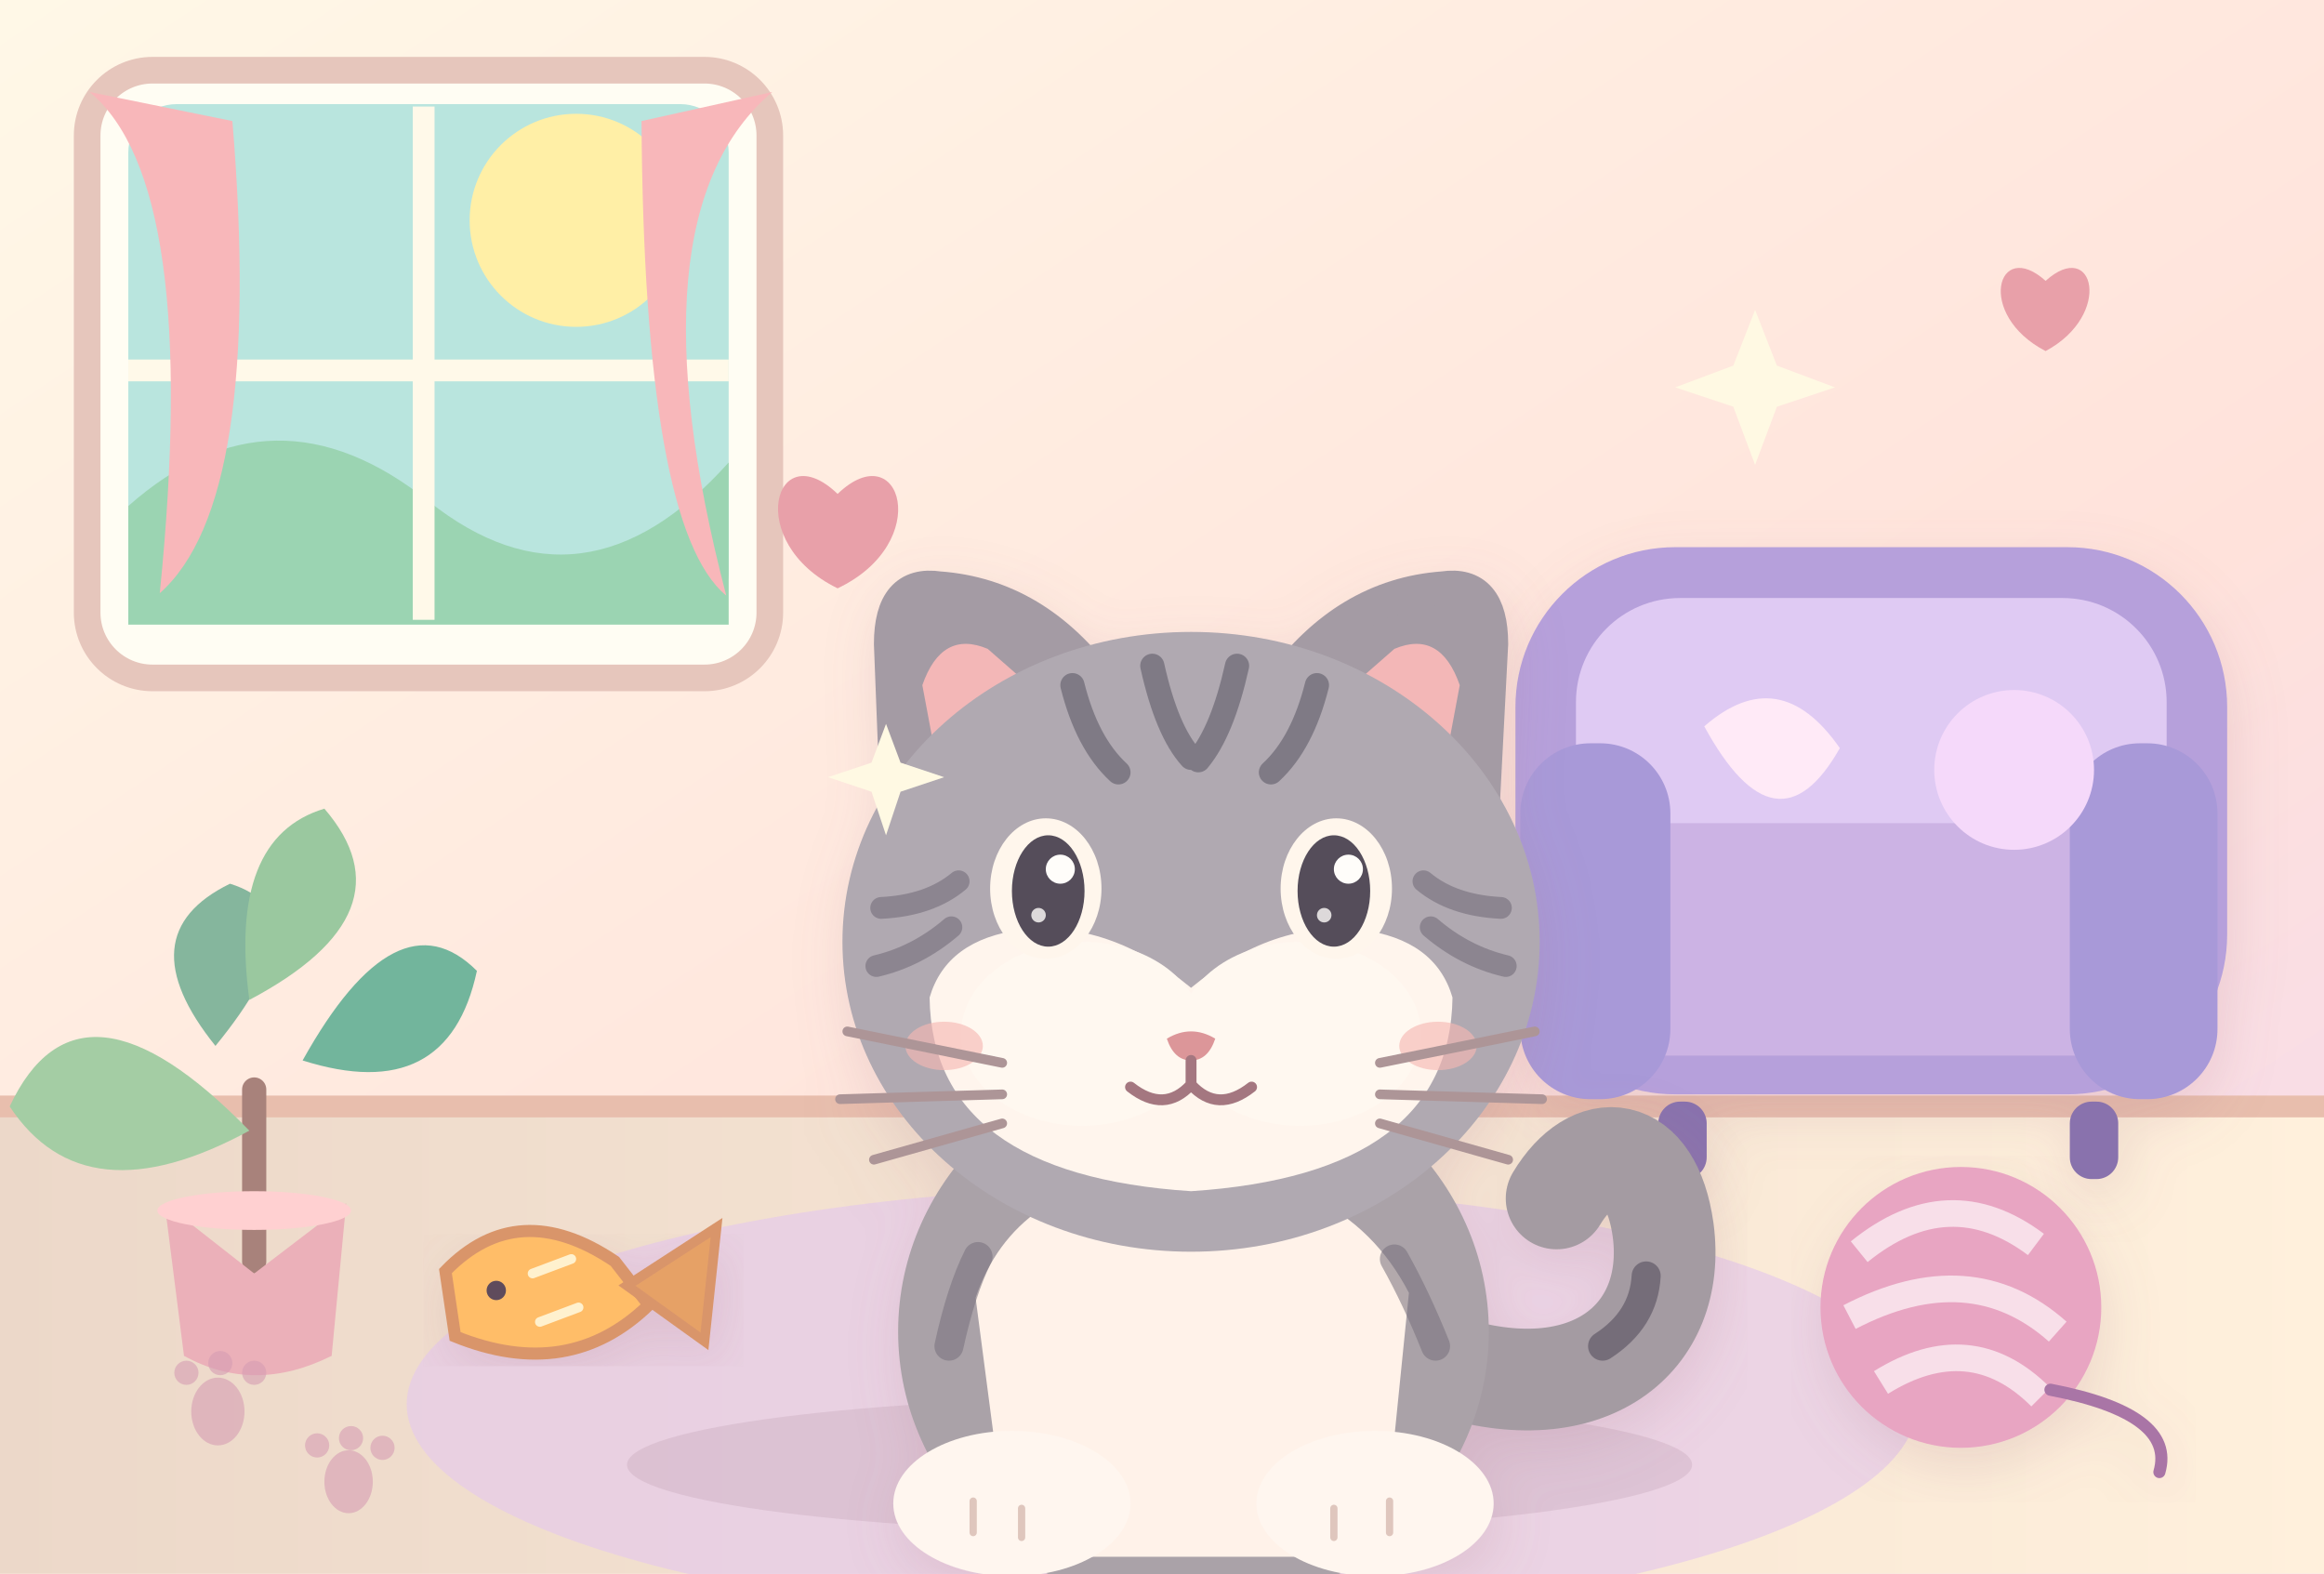
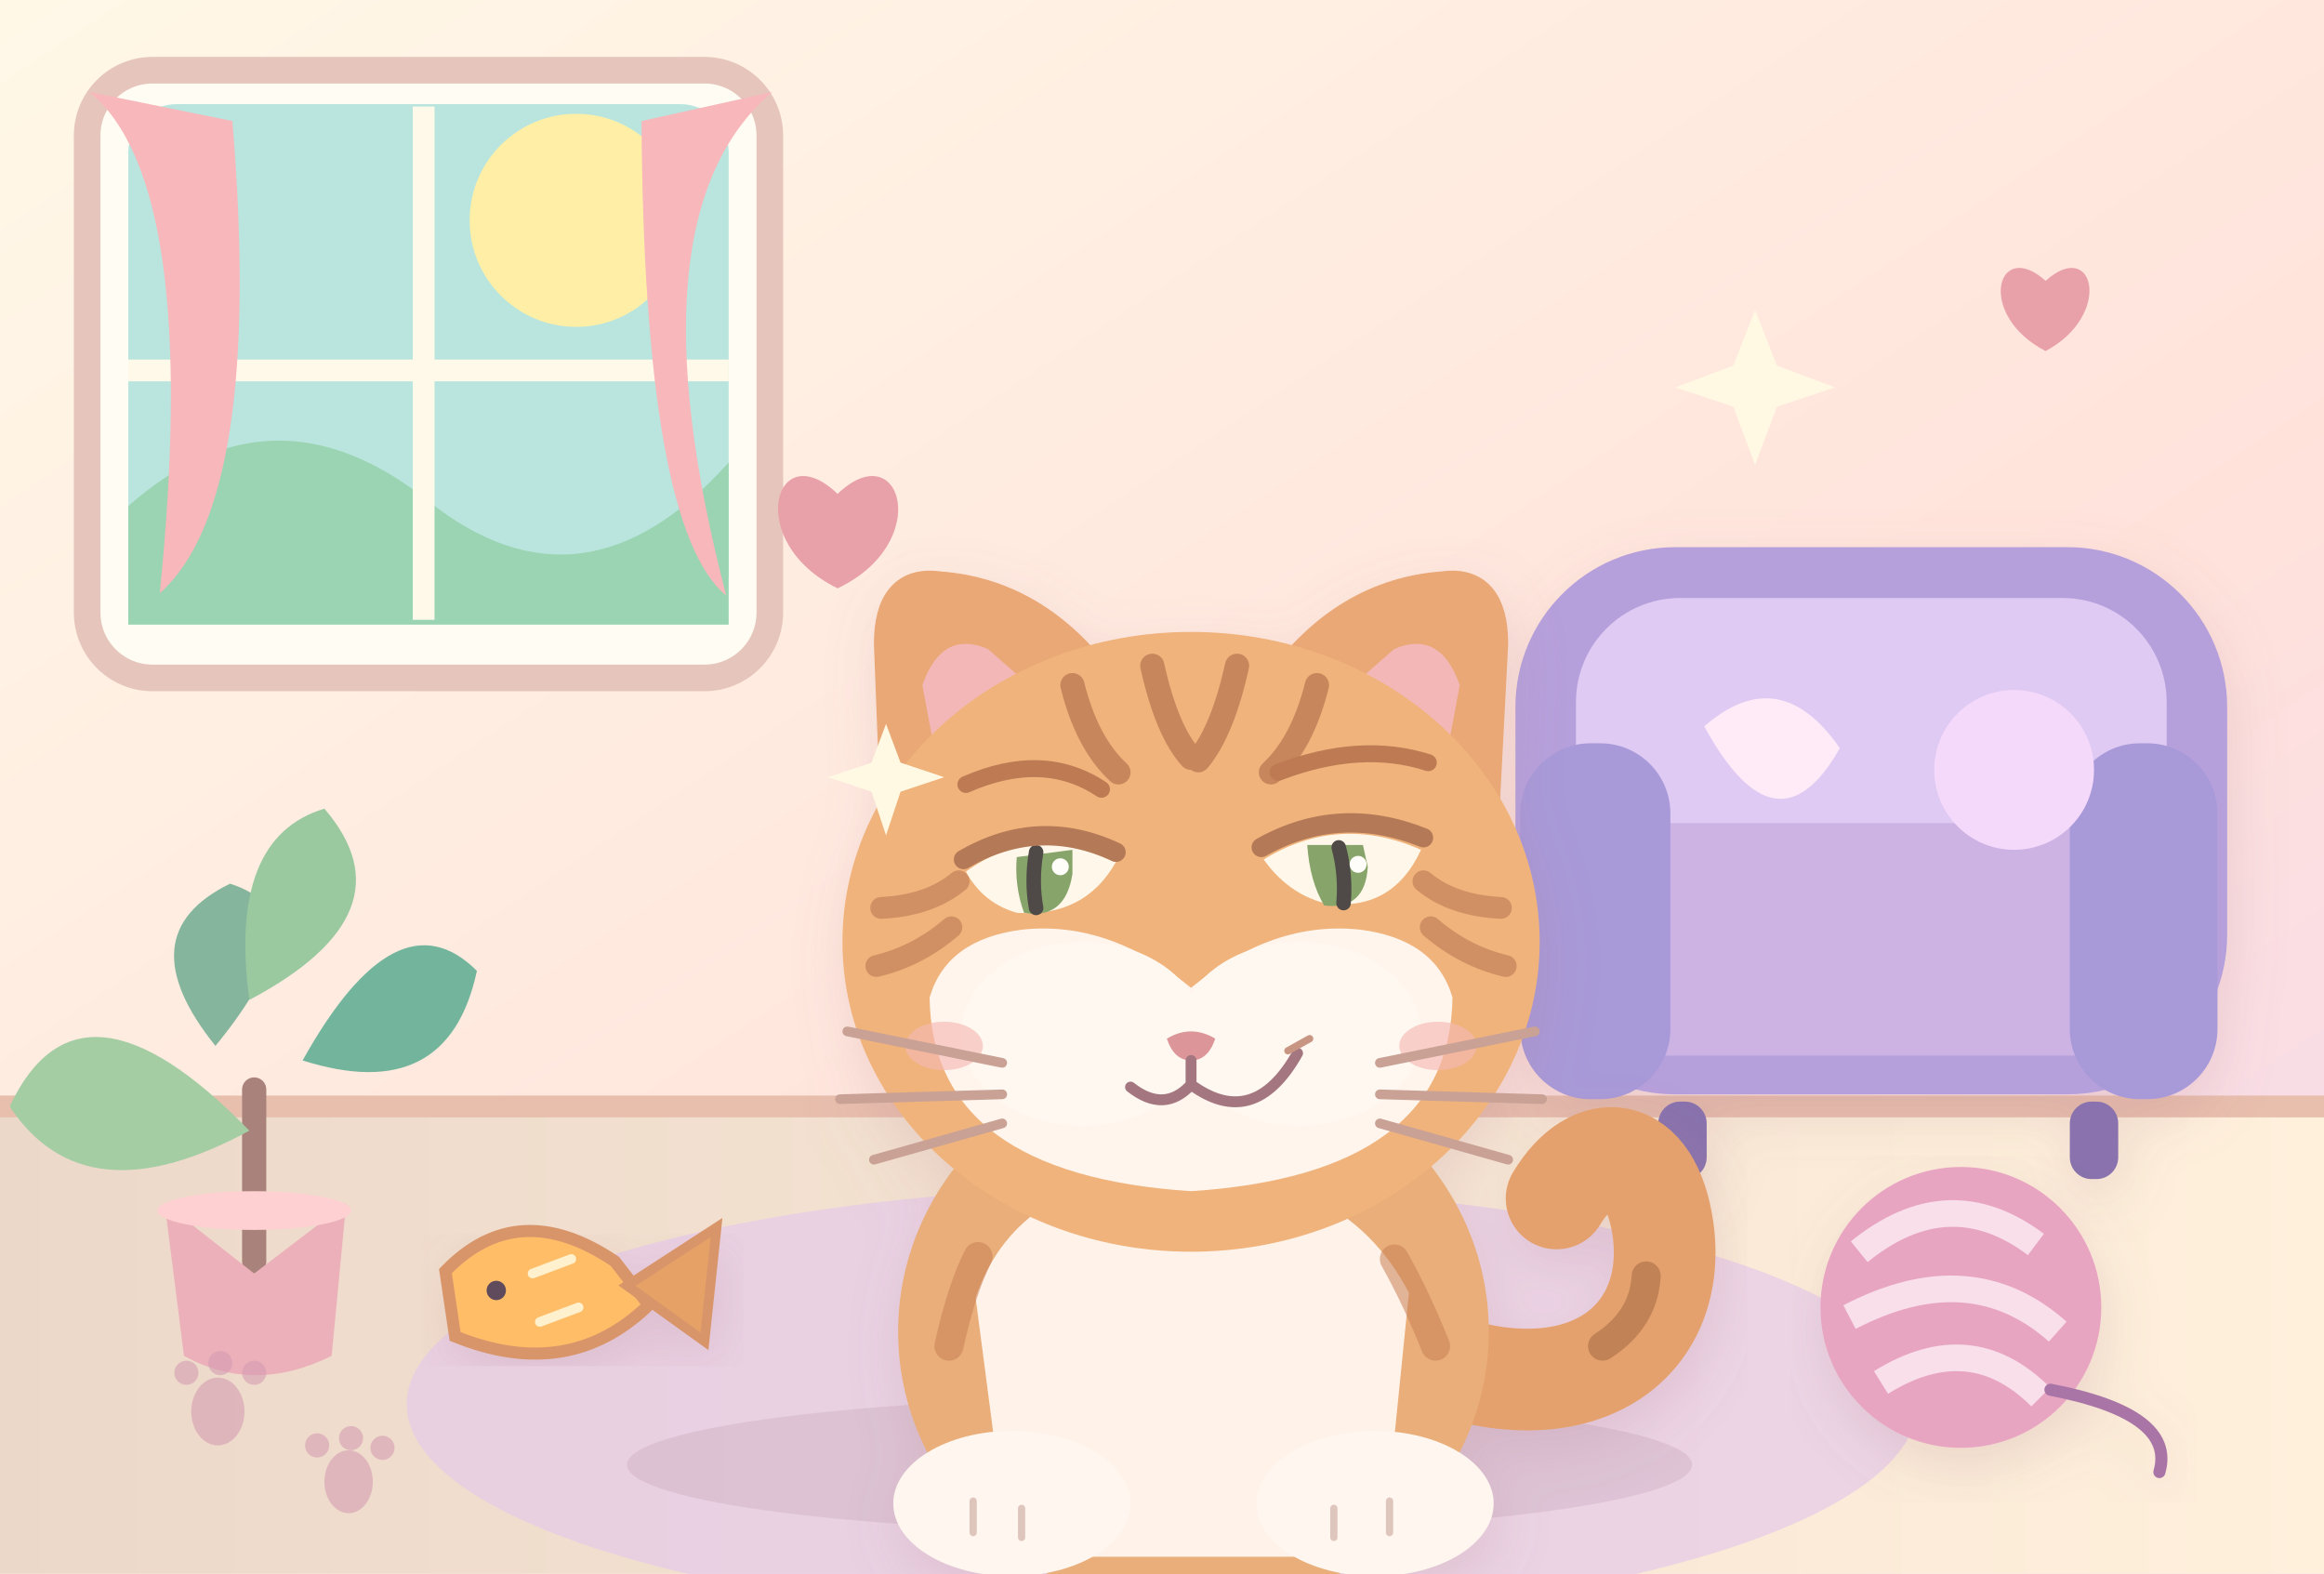
<svg xmlns="http://www.w3.org/2000/svg" viewBox="0 0 960 650" role="img" aria-labelledby="t d">
  <defs>
    <linearGradient id="wall" x2="1" y2="1">
      <stop stop-color="#fff8e7" />
      <stop offset=".65" stop-color="#ffe2db" />
      <stop offset="1" stop-color="#f4d9ee" />
    </linearGradient>
    <linearGradient id="floor">
      <stop stop-color="#ecd8c9" />
      <stop offset="1" stop-color="#fff0dc" />
    </linearGradient>
    <linearGradient id="fur" x2="0" y2="1">
      <stop stop-color="#ffcf87" />
      <stop offset="1" stop-color="#ed9c65" />
    </linearGradient>
    <filter id="shade">
      <feDropShadow dy="8" stdDeviation="11" flood-color="#aa7d8e" flood-opacity=".20" />
    </filter>
  </defs>
  <rect width="960" height="650" fill="url(#wall)" />
  <path d="M0 455H960V650H0Z" fill="url(#floor)" />
  <path d="M0 457H960" stroke="#e8bead" stroke-width="9" />
  <g>
    <rect x="36" y="29" width="282" height="251" rx="27" fill="#fffdf3" stroke="#e6c6bc" stroke-width="11" />
    <rect x="53" y="43" width="248" height="213" rx="20" fill="#b9e5de" />
    <circle cx="238" cy="91" r="44" fill="#ffefa6" />
    <path d="M53 209Q113 156 177 207T301 191V258H53Z" fill="#9bd4b2" />
    <path d="M175 44V256M53 153H301" stroke="#fff9e9" stroke-width="9" />
    <path d="M37 38Q83 76 66 245Q109 207 96 50Z" fill="#f8b7ba" />
    <path d="M319 38Q259 89 300 246Q266 218 265 50Z" fill="#f8b7ba" />
  </g>
  <g filter="url(#shade)">
    <rect x="626" y="226" width="294" height="226" rx="66" fill="#b6a0db" />
    <rect x="651" y="247" width="244" height="157" rx="43" fill="#dfcaf3" />
    <rect x="643" y="340" width="269" height="96" rx="30" fill="#ccb3e4" />
    <rect x="628" y="307" width="62" height="147" rx="29" fill="#a899d8" />
    <rect x="855" y="307" width="61" height="147" rx="29" fill="#a899d8" />
    <rect x="685" y="455" width="20" height="32" rx="9" fill="#8972ad" />
    <rect x="855" y="455" width="20" height="32" rx="9" fill="#8972ad" />
    <circle cx="832" cy="318" r="33" fill="#f5d9fa" />
    <path d="M704 300Q735 273 760 309Q734 355 704 300Z" fill="#ffeaf7" />
  </g>
  <ellipse cx="480" cy="580" rx="312" ry="90" fill="#e6cae9" opacity=".7" />
  <ellipse cx="479" cy="605" rx="220" ry="28" fill="#9d778a" opacity=".17" />
  <g transform="translate(105 413)">
    <path d="M0 108V37" stroke="#a8827b" stroke-width="10" stroke-linecap="round" />
    <path d="M-16 19Q-53-27-10-48Q29-36-16 19Z" fill="#85b69d" />
    <path d="M20 25Q59-45 92-12Q80 44 20 25Z" fill="#72b59c" />
    <path d="M-2 0Q-11-67 29-79Q66-36-2 0Z" fill="#9ac89f" />
    <path d="M-2 54Q-72-18-101 44Q-70 91-2 54Z" fill="#a4cda4" />
    <path d="M0 113L-37 84L-29 147Q0 163 32 147L38 84Z" fill="#ebb0b9" />
    <ellipse cx="0" cy="87" rx="40" ry="8" fill="#ffd0d1" />
  </g>
  <g transform="translate(492 391)" filter="url(#shade)">
-     <path d="M105 173C164 192 201 162 195 117C190 81 166 79 151 104" fill="none" stroke="#a49ba2" stroke-width="42" stroke-linecap="round" />
-     <path d="M188 136Q187 154 170 165" fill="none" stroke="#756d79" stroke-width="12" stroke-linecap="round" />
-     <ellipse cx="1" cy="159" rx="122" ry="115" fill="#aaa2a8" />
+     <path d="M105 173C164 192 201 162 195 117C190 81 166 79 151 104" fill="none" stroke="#e4a16d" stroke-width="42" stroke-linecap="round" />
+     <path d="M188 136Q187 154 170 165" fill="none" stroke="#c18256" stroke-width="12" stroke-linecap="round" />
+     <ellipse cx="1" cy="159" rx="122" ry="115" fill="#e9ae79" />
    <path d="M-89 145Q-73 98-14 93Q62 89 90 143L79 252H-75Z" fill="#fff2e9" />
-     <path d="M-100 165Q-95 142-88 128M101 165Q93 145 84 129" fill="none" stroke="#77717c" stroke-width="12" stroke-linecap="round" opacity=".56" />
-     <path d="M-121-48L-124-125Q-124-151-104-148Q-64-145-37-108M120-48L124-125Q124-151 104-148Q64-145 37-108" fill="#a49ba4" stroke="#a49ba4" stroke-width="14" stroke-linecap="round" stroke-linejoin="round" />
+     <path d="M-100 165Q-95 142-88 128M101 165Q93 145 84 129" fill="none" stroke="#ca8258" stroke-width="12" stroke-linecap="round" opacity=".56" />
+     <path d="M-121-48L-124-125Q-124-151-104-148Q-64-145-37-108M120-48L124-125Q124-151 104-148Q64-145 37-108" fill="#e9a875" stroke="#e9a875" stroke-width="14" stroke-linecap="round" stroke-linejoin="round" />
    <path d="M-111-108Q-103-131-84-123L-60-102L-105-76ZM111-108Q103-131 84-123L60-102L105-76Z" fill="#f3b7b7" />
-     <ellipse cx="0" cy="-2" rx="144" ry="128" fill="#b0a9b1" />
-     <path d="M-49-108Q-43-84-30-72M-16-116Q-10-89 0-78M19-116Q13-89 3-77M52-108Q46-84 33-72" fill="none" stroke="#77737e" stroke-width="10" stroke-linecap="round" opacity=".86" />
-     <path d="M-128-16Q-108-17-96-27M-130 8Q-113 4-99-8M128-16Q108-17 96-27M130 8Q113 4 99-8" fill="none" stroke="#7e7783" stroke-width="9" stroke-linecap="round" opacity=".72" />
+     <ellipse cx="0" cy="-2" rx="144" ry="128" fill="#f0b37c" />
+     <path d="M-49-108Q-43-84-30-72M-16-116Q-10-89 0-78M19-116Q13-89 3-77M52-108Q46-84 33-72" fill="none" stroke="#c17e56" stroke-width="10" stroke-linecap="round" opacity=".86" />
+     <path d="M-128-16Q-108-17-96-27M-130 8Q-113 4-99-8M128-16Q108-17 96-27M130 8Q113 4 99-8" fill="none" stroke="#c5825a" stroke-width="9" stroke-linecap="round" opacity=".72" />
    <path d="M-108 21Q-101-3-70-7Q-34-11 0 17Q34-11 70-7Q101-3 108 21Q107 94 0 101Q-107 94-108 21Z" fill="#fff5ed" />
    <ellipse cx="-45" cy="36" rx="50" ry="38" fill="#fff8f0" />
    <ellipse cx="45" cy="36" rx="50" ry="38" fill="#fff8f0" />
-     <ellipse cx="-60" cy="-24" rx="23" ry="29" fill="#fff6ec" />
-     <ellipse cx="60" cy="-24" rx="23" ry="29" fill="#fff6ec" />
-     <ellipse cx="-59" cy="-23" rx="15" ry="23" fill="#544d5a" />
-     <ellipse cx="59" cy="-23" rx="15" ry="23" fill="#544d5a" />
-     <circle cx="-54" cy="-32" r="6" fill="#fffdfa" />
-     <circle cx="65" cy="-32" r="6" fill="#fffdfa" />
-     <circle cx="-63" cy="-13" r="3" fill="#fffdfa" opacity=".8" />
-     <circle cx="55" cy="-13" r="3" fill="#fffdfa" opacity=".8" />
+     <path d="M-93-31Q-64-52-31-35Q-44-12-72-14Q-86-18-93-31Z" fill="#fff8ea" />
+     <path d="M30-36Q61-55 95-40Q83-14 55-18Q40-22 30-36Z" fill="#fff8ea" />
+     <path d="M-72-37Q-73-25-69-14Q-52-11-49-30L-49-40Z" fill="#87a46b" />
+     <path d="M48-42Q49-27 55-17Q72-15 73-33L71-42Z" fill="#87a46b" />
+     <path d="M-64-39Q-66-27-64-16M61-41Q64-30 63-18" stroke="#4f4a46" stroke-width="6" stroke-linecap="round" />
+     <circle cx="-54" cy="-33" r="3.5" fill="#fffdfa" />
+     <circle cx="69" cy="-34" r="3.5" fill="#fffdfa" />
+     <path d="M-94-36Q-63-54-31-39M29-41Q61-59 96-45" fill="none" stroke="#b47956" stroke-width="8" stroke-linecap="round" />
+     <path d="M-93-67Q-61-81-37-65M36-72Q70-85 98-76" fill="none" stroke="#bd7a53" stroke-width="7" stroke-linecap="round" />
    <ellipse cx="-102" cy="41" rx="16" ry="10" fill="#f5b8b3" opacity=".63" />
    <ellipse cx="102" cy="41" rx="16" ry="10" fill="#f5b8b3" opacity=".63" />
    <path d="M-10 38Q0 32 10 38Q7 47 0 47Q-7 47-10 38Z" fill="#dc9699" />
-     <path d="M0 47V57M0 57Q-11 69-25 58M0 57Q11 69 25 58" fill="none" stroke="#a47780" stroke-width="4.5" stroke-linecap="round" />
-     <path d="M-78 48L-142 35M-78 61L-145 63M-78 73L-131 88M78 48L142 35M78 61L145 63M78 73L131 88" fill="none" stroke="#ad9597" stroke-width="4" stroke-linecap="round" />
+     <path d="M0 47V57M0 57Q-11 69-25 58M0 57Q26 76 44 44" fill="none" stroke="#a47780" stroke-width="4.5" stroke-linecap="round" />
+     <path d="M40 43L49 38" fill="none" stroke="#c99583" stroke-width="3" stroke-linecap="round" />
+     <path d="M-78 48L-142 35M-78 61L-145 63M-78 73L-131 88M78 48L142 35M78 61L145 63M78 73L131 88" fill="none" stroke="#c9a195" stroke-width="4" stroke-linecap="round" />
    <ellipse cx="-74" cy="230" rx="49" ry="30" fill="#fff6ef" />
    <ellipse cx="76" cy="230" rx="49" ry="30" fill="#fff6ef" />
    <path d="M-90 229V242M-70 232V244M59 232V244M82 229V242" fill="none" stroke="#dfc6bd" stroke-width="3" stroke-linecap="round" />
  </g>
  <g transform="translate(224 533)" filter="url(#shade)">
    <path d="M-40-8Q-10-39 30-12L44 6Q11 38-36 19Z" fill="#ffbd68" stroke="#d9956b" stroke-width="5" />
    <path d="M35-2L72-26L67 21Z" fill="#e6a166" stroke="#d9956b" stroke-width="4" />
    <circle cx="-19" cy="0" r="4" fill="#5e4c5b" />
    <path d="M-4-7L12-13M-1 13L15 7" stroke="#fff1ce" stroke-width="4" stroke-linecap="round" />
  </g>
  <g transform="translate(810 540)" filter="url(#shade)">
    <circle r="58" fill="#e8a5c2" />
    <path d="M-42-23Q-5-53 31-26M-46 4Q4-22 40 10M-33 31Q4 8 33 37" fill="none" stroke="#f8dfe9" stroke-width="11" />
    <path d="M37 34Q89 44 82 68" stroke="#a974a6" stroke-width="5" fill="none" stroke-linecap="round" />
  </g>
  <g fill="#e8a0a9">
    <path d="M346 204c-26-25-39 20 0 39 40-19 26-64 0-39" />
    <path d="M845 116c-20-18-29 14 0 29 28-15 20-47 0-29" />
  </g>
  <g fill="#fff9e3">
    <path d="M725 128l9 23 24 9-24 8-9 24-9-24-24-8 24-9Z" />
    <path d="M366 299l6 16 18 6-18 6-6 18-6-18-18-6 18-6Z" />
  </g>
  <g fill="#d59db3" opacity=".6">
    <ellipse cx="90" cy="583" rx="11" ry="14" />
    <circle cx="77" cy="567" r="5" />
    <circle cx="91" cy="563" r="5" />
    <circle cx="105" cy="567" r="5" />
    <ellipse cx="144" cy="612" rx="10" ry="13" />
    <circle cx="131" cy="597" r="5" />
    <circle cx="145" cy="594" r="5" />
    <circle cx="158" cy="598" r="5" />
  </g>
</svg>
